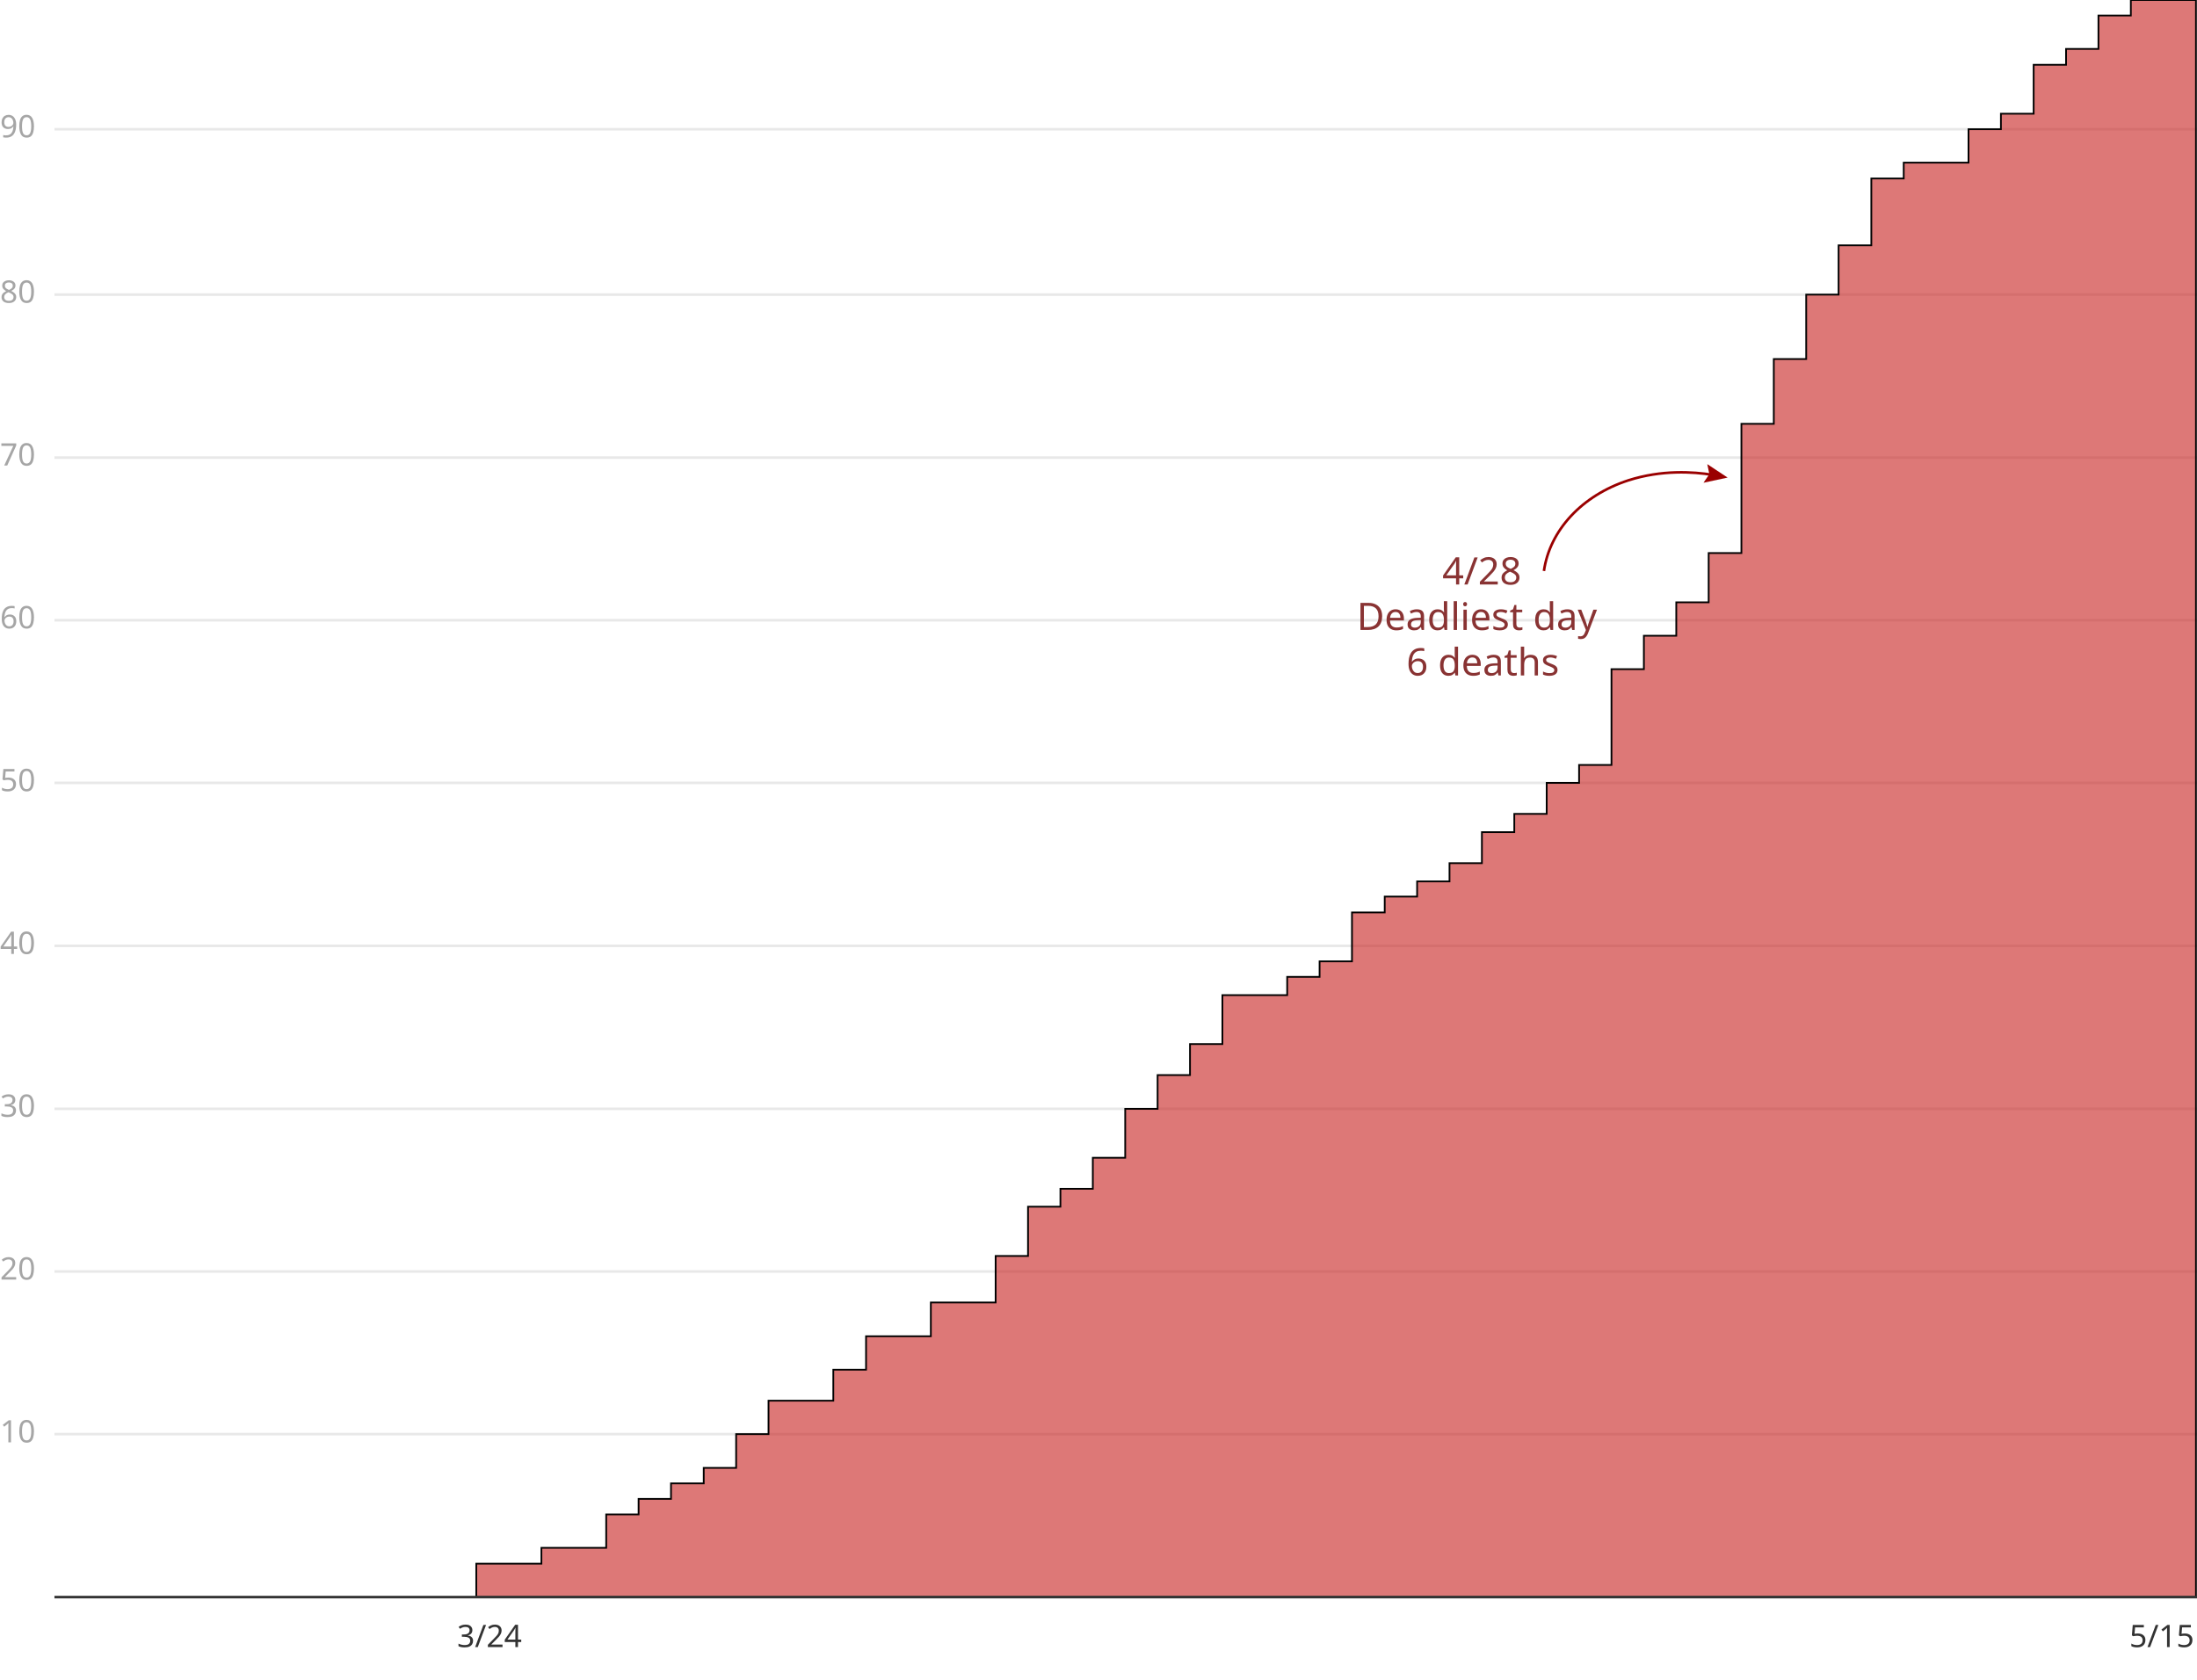
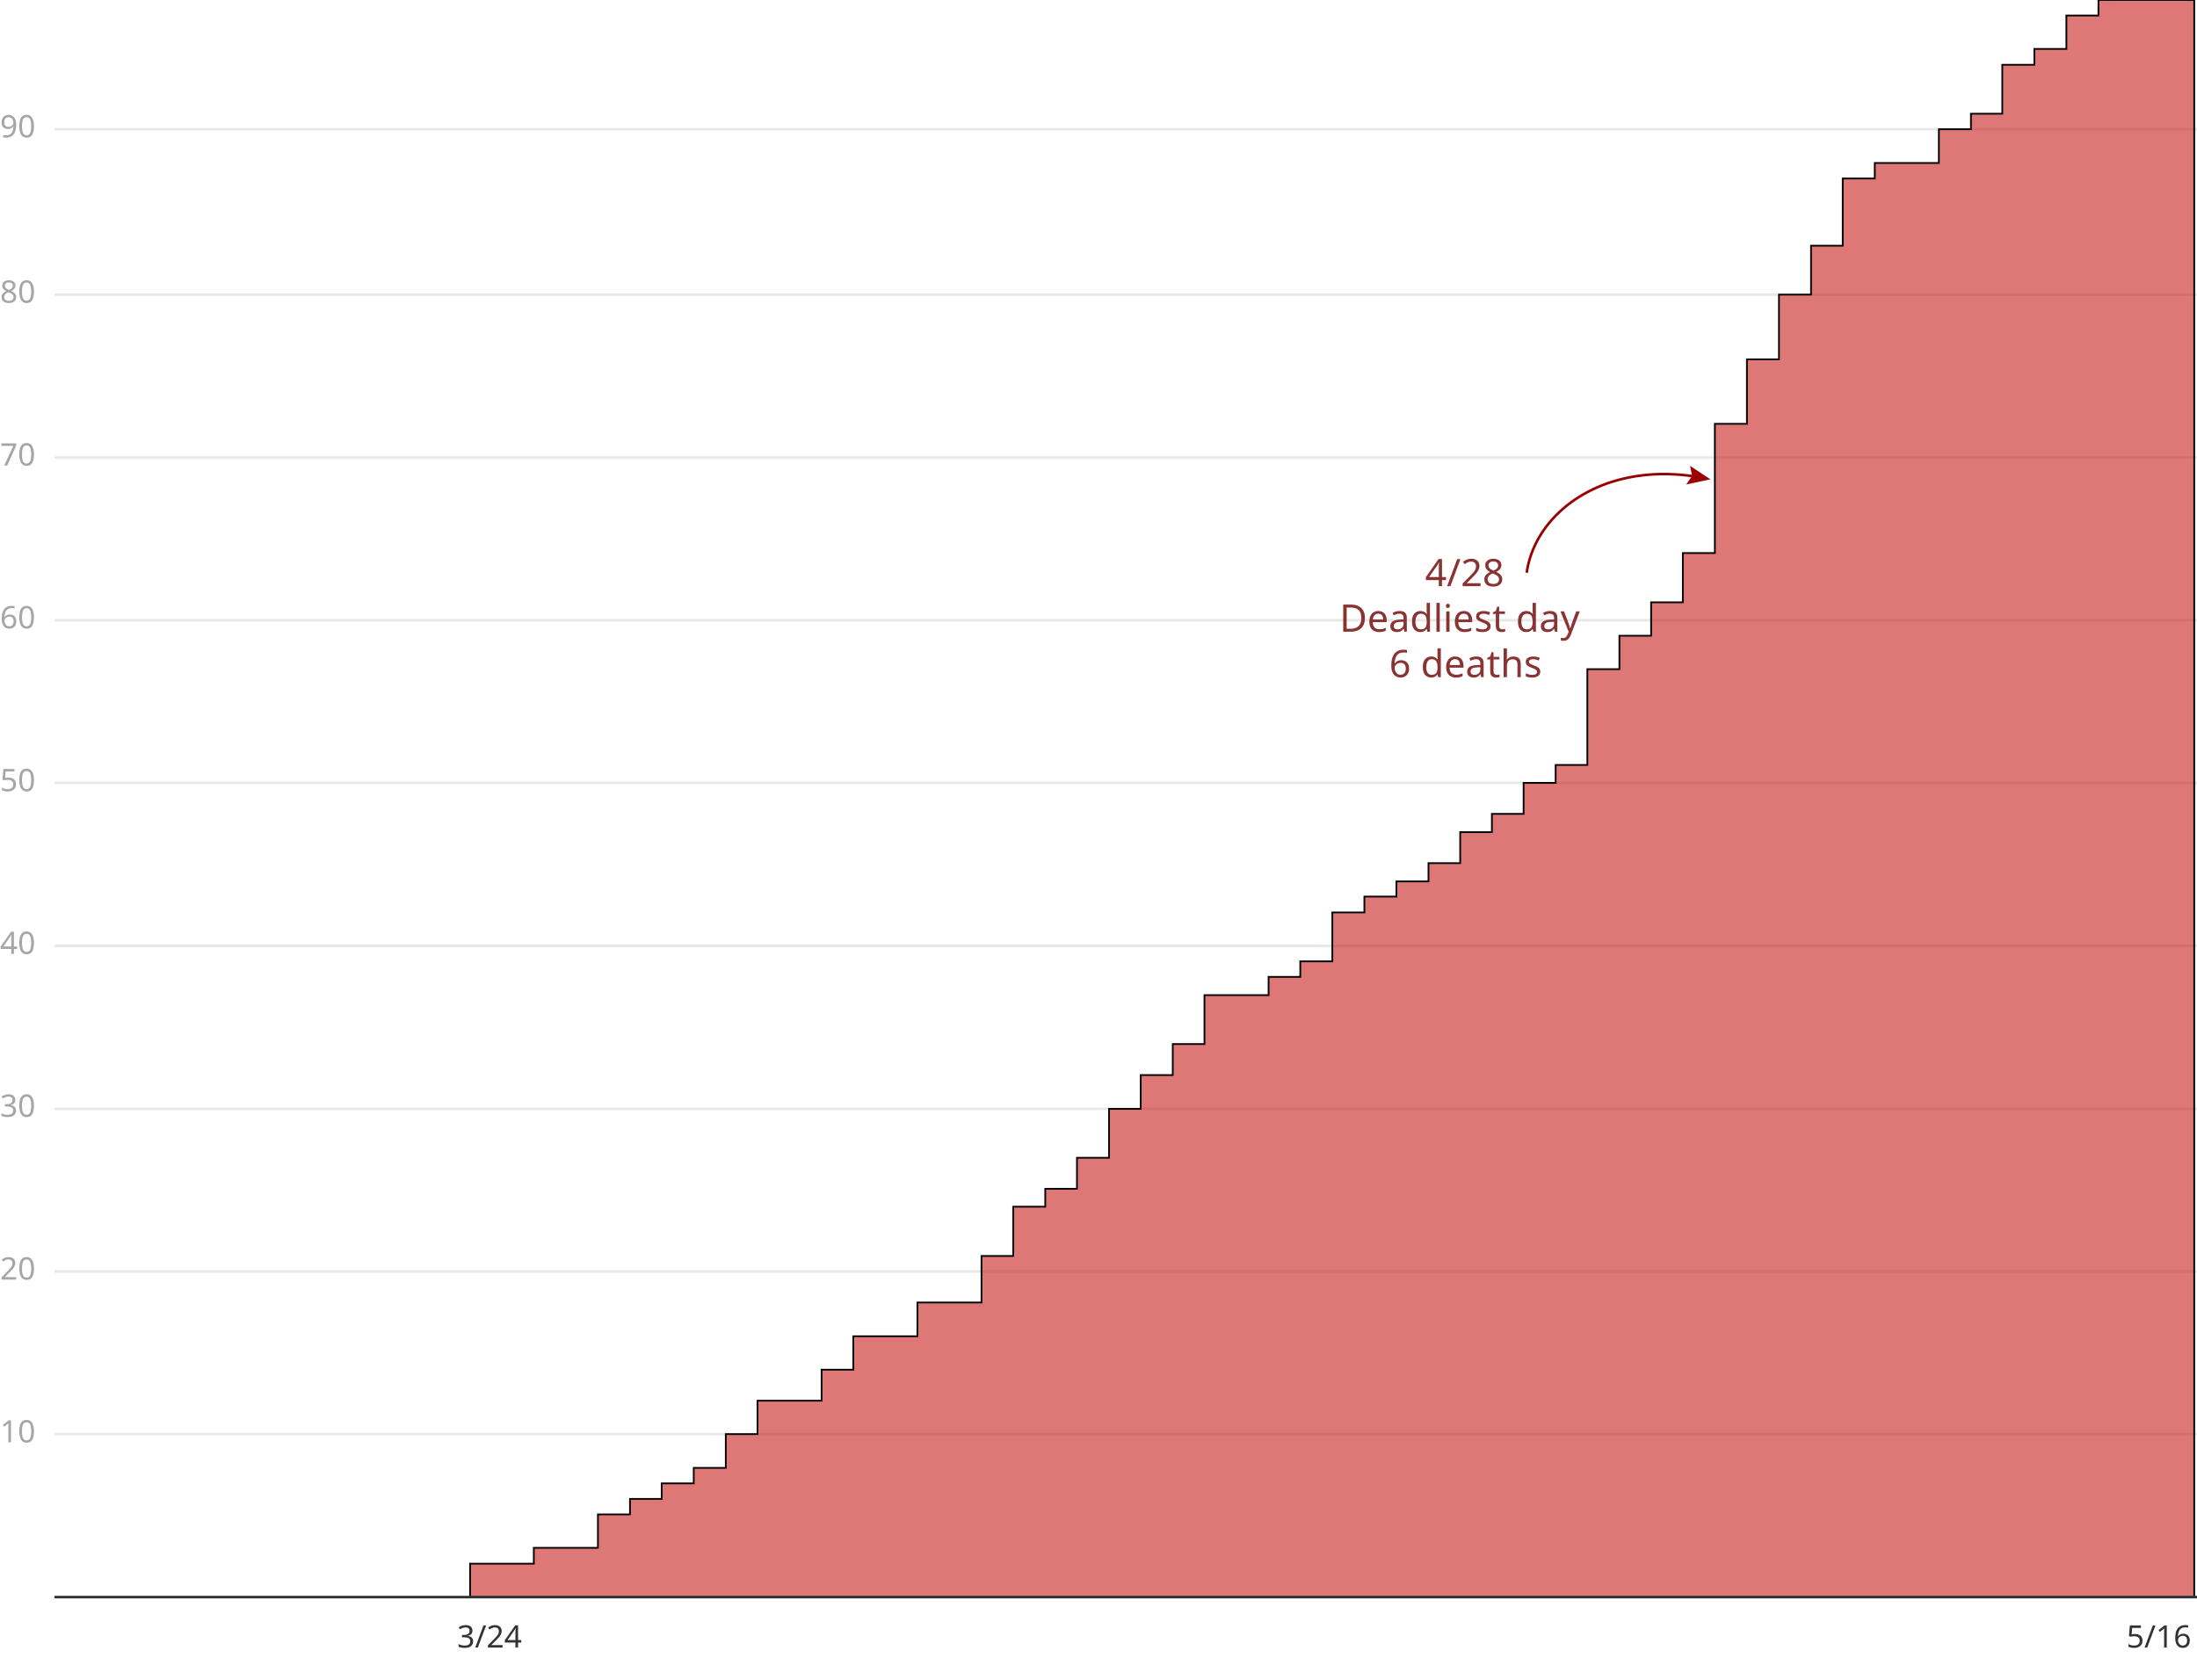
<svg xmlns="http://www.w3.org/2000/svg" xmlns:xlink="http://www.w3.org/1999/xlink" version="1.1" id="Layer_1" x="0px" y="0px" viewBox="0 0 637.5 487.5" style="enable-background:new 0 0 637.5 487.5;" xml:space="preserve">
  <style type="text/css">
	.st0{clip-path:url(#SVGID_2_);}
	.st1{clip-path:url(#SVGID_4_);fill:none;stroke:#E8E8E8;stroke-width:0.75;stroke-miterlimit:10;}
	.st2{clip-path:url(#SVGID_4_);fill:#C71E1D;}
	.st3{clip-path:url(#SVGID_4_);fill:#C71E1D;fill-opacity:0.6;stroke:#000000;stroke-width:0.5;stroke-miterlimit:10;}
	.st4{clip-path:url(#SVGID_4_);fill:none;stroke:#333333;stroke-width:0.75;stroke-miterlimit:10;}
	.st5{fill:#A6A6A6;}
	.st6{font-family:'Roboto-Regular';}
	.st7{font-size:9px;}
	.st8{fill:none;stroke:#9A0000;stroke-width:0.75;stroke-miterlimit:10;}
	.st9{fill:#9A0000;}
	.st10{fill:#893333;}
	.st11{font-family:'ArialMT';}
	.st12{font-size:11px;}
	.st13{font-family:'Arial-BoldMT';}
	.st14{fill:#333333;}
</style>
  <g>
    <defs>
      <rect id="SVGID_1_" width="637.5" height="487.5" />
    </defs>
    <clipPath id="SVGID_2_">
      <use xlink:href="#SVGID_1_" style="overflow:visible;" />
    </clipPath>
    <g class="st0">
      <defs>
        <rect id="SVGID_3_" width="637.5" height="483" />
      </defs>
      <clipPath id="SVGID_4_">
        <use xlink:href="#SVGID_3_" style="overflow:visible;" />
      </clipPath>
      <line class="st1" x1="15.8" y1="37.5" x2="637.5" y2="37.5" />
      <line class="st1" x1="15.8" y1="85.5" x2="637.5" y2="85.5" />
      <line class="st1" x1="15.8" y1="132.8" x2="637.5" y2="132.8" />
      <line class="st1" x1="15.8" y1="180" x2="637.5" y2="180" />
      <line class="st1" x1="15.8" y1="227.2" x2="637.5" y2="227.2" />
      <line class="st1" x1="15.8" y1="274.5" x2="637.5" y2="274.5" />
      <line class="st1" x1="15.8" y1="321.8" x2="637.5" y2="321.8" />
      <line class="st1" x1="15.8" y1="369" x2="637.5" y2="369" />
      <line class="st1" x1="15.8" y1="416.2" x2="637.5" y2="416.2" />
-       <path class="st2" d="M15.8,463.5h9.4H15.8z" />
-       <path class="st2" d="M25.2,463.5h9.4H25.2z" />
-       <path class="st2" d="M34.6,463.5H44H34.6z" />
-       <path class="st2" d="M44,463.5h9.4H44z" />
-       <path class="st2" d="M53.4,463.5h9.4H53.4z" />
-       <path class="st2" d="M62.9,463.5h9.4H62.9z" />
-       <path class="st2" d="M72.3,463.5h9.4H72.3z" />
-       <path class="st2" d="M81.7,463.5h9.4H81.7z" />
-       <path class="st2" d="M91.1,463.5h9.4H91.1z" />
-       <path class="st2" d="M100.5,463.5h9.4H100.5z" />
-       <path class="st2" d="M110,463.5h9.4H110z" />
-       <path class="st2" d="M119.4,463.5h9.4H119.4z" />
-       <path class="st2" d="M128.8,463.5h9.4H128.8z" />
-       <polygon class="st3" points="627.7,0 627.7,0 618.3,0 618.3,4.5 608.9,4.5 608.9,14.2 599.5,14.2 599.5,18.8 590.1,18.8 590.1,33     580.6,33 580.6,37.5 571.2,37.5 571.2,47.2 561.8,47.2 552.4,47.2 552.4,51.8 543,51.8 543,71.2 533.5,71.2 533.5,85.5     524.1,85.5 524.1,104.2 514.7,104.2 514.7,123 505.3,123 505.3,160.5 495.8,160.5 495.8,174.8 486.4,174.8 486.4,184.5 477,184.5     477,194.2 467.6,194.2 467.6,222 458.2,222 458.2,227.2 448.8,227.2 448.8,236.2 439.4,236.2 439.4,241.5 430,241.5 430,250.5     420.6,250.5 420.6,255.8 411.2,255.8 411.2,260.2 401.8,260.2 401.8,264.8 392.3,264.8 392.3,279 382.9,279 382.9,283.5     373.5,283.5 373.5,288.8 364.1,288.8 354.7,288.8 354.7,303 345.3,303 345.3,312 335.9,312 335.9,321.8 326.5,321.8 326.5,336     317.1,336 317.1,345 307.7,345 307.7,350.2 298.3,350.2 298.3,364.5 288.9,364.5 288.9,378 279.5,378 279.4,378 270.1,378     270.1,387.8 260.7,387.8 251.3,387.8 251.3,397.5 241.8,397.5 241.8,406.5 232.4,406.5 223,406.5 223,416.2 213.6,416.2     213.6,426 204.2,426 204.2,430.5 194.7,430.5 194.7,435 185.3,435 185.3,439.5 175.9,439.5 175.9,449.2 166.5,449.2 157.1,449.2     157.1,453.8 147.6,453.8 138.2,453.8 138.2,463.5 147.6,463.5 157.1,463.5 166.5,463.5 175.9,463.5 175.9,463.5 185.3,463.5     194.7,463.5 204.2,463.5 213.6,463.5 223,463.5 232.4,463.5 241.8,463.5 251.3,463.5 260.7,463.5 270.1,463.5 279.4,463.5     279.5,463.5 288.9,463.5 298.3,463.5 307.7,463.5 317.1,463.5 317.1,463.5 326.5,463.5 335.9,463.5 345.3,463.5 345.3,463.5     354.7,463.5 364.1,463.5 373.5,463.5 382.9,463.5 383,463.5 392.3,463.5 401.8,463.5 411.2,463.5 420.6,463.5 420.6,463.5     430,463.5 439.4,463.5 448.8,463.5 448.8,463.5 458.2,463.5 467.6,463.5 477,463.5 486.4,463.5 486.5,463.5 495.8,463.5     505.3,463.5 514.7,463.5 524.1,463.5 524.1,463.5 533.5,463.5 543,463.5 552.4,463.5 552.4,463.5 561.8,463.5 571.2,463.5     580.6,463.5 590.1,463.5 590.1,463.5 599.5,463.5 608.9,463.5 618.3,463.5 627.7,463.5 627.7,463.5 637.2,463.5 637.2,0   " />
+       <path class="st2" d="M15.8,463.5H25H15.8z" />
+       <path class="st2" d="M25,463.5h9.3H25z" />
+       <path class="st2" d="M34.3,463.5h9.3H34.3z" />
+       <path class="st2" d="M43.6,463.5h9.3H43.6z" />
+       <path class="st2" d="M52.9,463.5h9.3H52.9z" />
+       <path class="st2" d="M62.1,463.5h9.3H62.1z" />
+       <path class="st2" d="M71.4,463.5h9.3H71.4z" />
+       <path class="st2" d="M80.7,463.5H90H80.7z" />
+       <path class="st2" d="M90,463.5h9.3H90z" />
+       <path class="st2" d="M99.3,463.5h9.3H99.3z" />
+       <path class="st2" d="M108.5,463.5h9.3H108.5z" />
+       <path class="st2" d="M117.8,463.5h9.3H117.8z" />
+       <path class="st2" d="M127.1,463.5h9.3H127.1z" />
+       <polygon class="st3" points="627.4,0 618.2,0 608.9,0 608.9,4.5 599.6,4.5 599.6,14.2 590.3,14.2 590.3,18.8 581,18.8 581,33     571.9,33 571.9,37.5 562.6,37.5 562.6,47.3 553.3,47.3 544,47.3 544,51.8 534.7,51.8 534.7,71.3 525.5,71.3 525.5,85.5     516.2,85.5 516.2,104.3 506.9,104.3 506.9,123 497.6,123 497.6,160.5 488.3,160.5 488.3,174.8 479.1,174.8 479.1,184.5     469.9,184.5 469.9,194.2 460.6,194.2 460.6,222 451.4,222 451.4,227.2 442.1,227.2 442.1,236.2 432.9,236.2 432.9,241.5     423.7,241.5 423.7,250.5 414.5,250.5 414.5,255.8 405.2,255.8 405.2,260.2 395.9,260.2 395.9,264.8 386.6,264.8 386.6,279     377.3,279 377.3,283.5 368.1,283.5 368.1,288.8 358.8,288.8 358.8,288.8 349.5,288.8 349.5,303 340.3,303 340.3,312 331,312     331,321.8 321.8,321.8 321.8,336 312.5,336 312.5,345 303.3,345 303.3,350.2 294,350.2 294,364.5 284.8,364.5 284.8,378     275.5,378 266.2,378 266.2,387.8 256.9,387.8 247.6,387.8 247.6,397.5 238.4,397.5 238.4,406.5 229.1,406.5 219.8,406.5     219.8,416.2 210.6,416.2 210.6,426 201.3,426 201.3,430.5 192,430.5 192,435 182.8,435 182.8,439.5 173.5,439.5 173.5,449.2     164.2,449.2 154.9,449.2 154.9,453.8 145.7,453.8 136.4,453.8 136.4,463.5 145.7,463.5 154.9,463.5 164.2,463.5 173.5,463.5     182.8,463.5 192,463.5 192.1,463.5 201.3,463.5 201.3,463.5 210.6,463.5 210.6,463.5 219.8,463.5 219.8,463.5 229.1,463.5     238.4,463.5 247.6,463.5 256.9,463.5 266.2,463.5 275.5,463.5 284.8,463.5 294,463.5 303.3,463.5 303.3,463.5 312.5,463.5     312.6,463.5 321.8,463.5 321.8,463.5 331,463.5 331,463.5 340.3,463.5 340.3,463.5 349.5,463.5 349.5,463.5 358.8,463.5     358.8,463.5 368.1,463.5 377.3,463.5 386.6,463.5 395.9,463.5 405.2,463.5 414.5,463.5 423.7,463.5 423.7,463.5 432.9,463.5     433,463.5 442.1,463.5 442.2,463.5 451.4,463.5 451.4,463.5 460.6,463.5 460.6,463.5 469.9,463.5 469.9,463.5 479.1,463.5     479.2,463.5 488.3,463.5 488.3,463.5 497.6,463.5 506.9,463.5 516.2,463.5 525.5,463.5 534.7,463.5 544,463.5 553.3,463.5     562.6,463.5 571.9,463.5 581.1,463.5 581.1,463.5 590.3,463.5 599.6,463.5 608.9,463.5 618.2,463.5 627.4,463.5 636.7,463.5     636.7,0   " />
      <line class="st4" x1="15.8" y1="463.5" x2="637.5" y2="463.5" />
    </g>
    <g class="st0">
      <text transform="matrix(1 0 0 1 5.859375e-03 418.5996)" class="st5 st6 st7">10</text>
    </g>
    <g class="st0">
      <text transform="matrix(1 0 0 1 5.859375e-03 371.3496)" class="st5 st6 st7">20</text>
    </g>
    <g class="st0">
      <text transform="matrix(1 0 0 1 5.859375e-03 324.0996)" class="st5 st6 st7">30</text>
    </g>
    <g class="st0">
      <text transform="matrix(1 0 0 1 5.859375e-03 276.8496)" class="st5 st6 st7">40</text>
    </g>
    <g class="st0">
      <text transform="matrix(1 0 0 1 5.859375e-03 229.5996)" class="st5 st6 st7">50</text>
    </g>
    <g class="st0">
      <text transform="matrix(1 0 0 1 5.859375e-03 182.3496)" class="st5 st6 st7">60</text>
    </g>
    <g class="st0">
      <text transform="matrix(1 0 0 1 5.859375e-03 135.0996)" class="st5 st6 st7">70</text>
    </g>
    <g class="st0">
      <text transform="matrix(1 0 0 1 5.859375e-03 87.8496)" class="st5 st6 st7">80</text>
    </g>
    <g class="st0">
      <text transform="matrix(1 0 0 1 5.859375e-03 39.8496)" class="st5 st6 st7">90</text>
    </g>
  </g>
  <g>
    <g>
-       <path class="st8" d="M448,165.7c1.7-11.8,11-21.9,24.5-26.3c9.7-3.1,18.8-2.5,24.4-1.6" />
+       <path class="st8" d="M443,166.2c1.7-11.8,11-21.9,24.5-26.3c9.7-3.1,18.8-2.5,24.4-1.6" />
      <g>
-         <polygon class="st9" points="494.3,140.1 496,137.6 495.4,134.7 501.3,138.6    " />
+         <polygon class="st9" points="489.3,140.6 491,138.1 490.4,135.2 496.3,139.1    " />
      </g>
    </g>
  </g>
-   <text transform="matrix(1 0 0 1 418.4998 169.6259)" class="st10 st11 st12">4/28</text>
-   <text transform="matrix(1 0 0 1 393.6998 182.8256)" class="st10 st13 st12">Deadliest day</text>
-   <text transform="matrix(1 0 0 1 408.0997 196.0258)" class="st10 st11 st12">6 deaths</text>
+   <text transform="matrix(1 0 0 1 413.4998 170.1243)" class="st10 st11 st12">4/28</text>
+   <text transform="matrix(1 0 0 1 388.6998 183.324)" class="st10 st13 st12">Deadliest day</text>
+   <text transform="matrix(1 0 0 1 403.0997 196.5242)" class="st10 st11 st12">6 deaths</text>
  <g>
-     <text transform="matrix(1 0 0 1 132.6315 477.999)" class="st14 st6 st7">3/24</text>
+     <text transform="matrix(1 0 0 1 132.6504 478.1442)" class="st14 st6 st7">3/24</text>
  </g>
  <g>
-     <text transform="matrix(1 0 0 1 617.8884 477.999)" class="st14 st6 st7">5/15</text>
+     <text transform="matrix(1 0 0 1 617.0446 478.1442)" class="st14 st6 st7">5/16</text>
  </g>
</svg>
